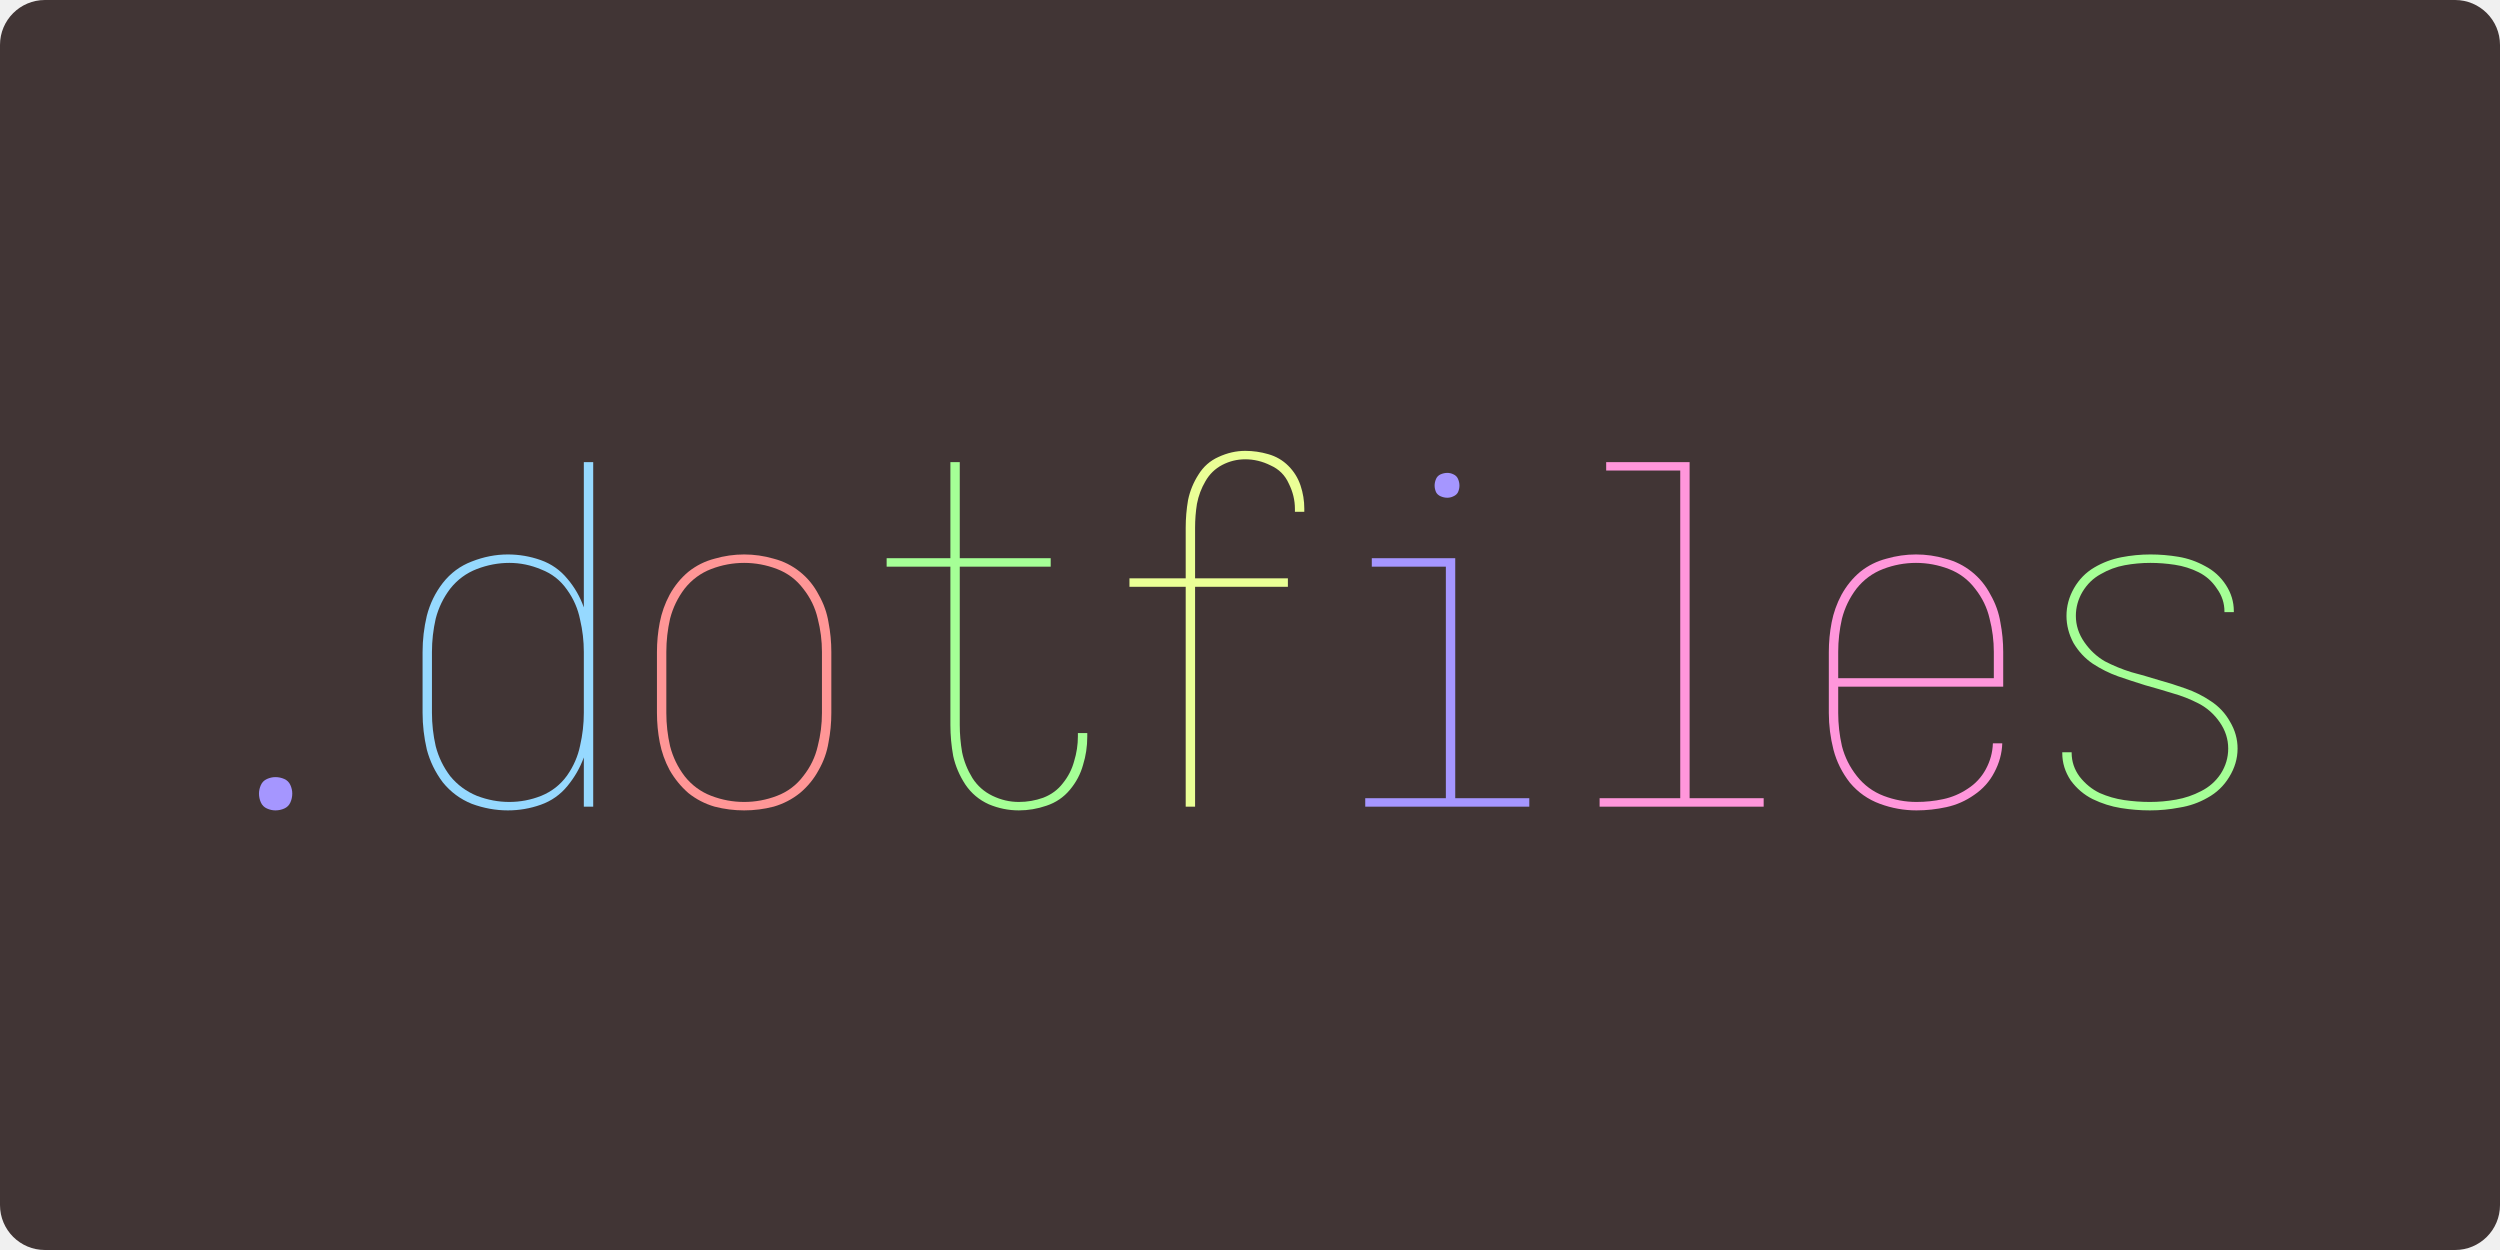
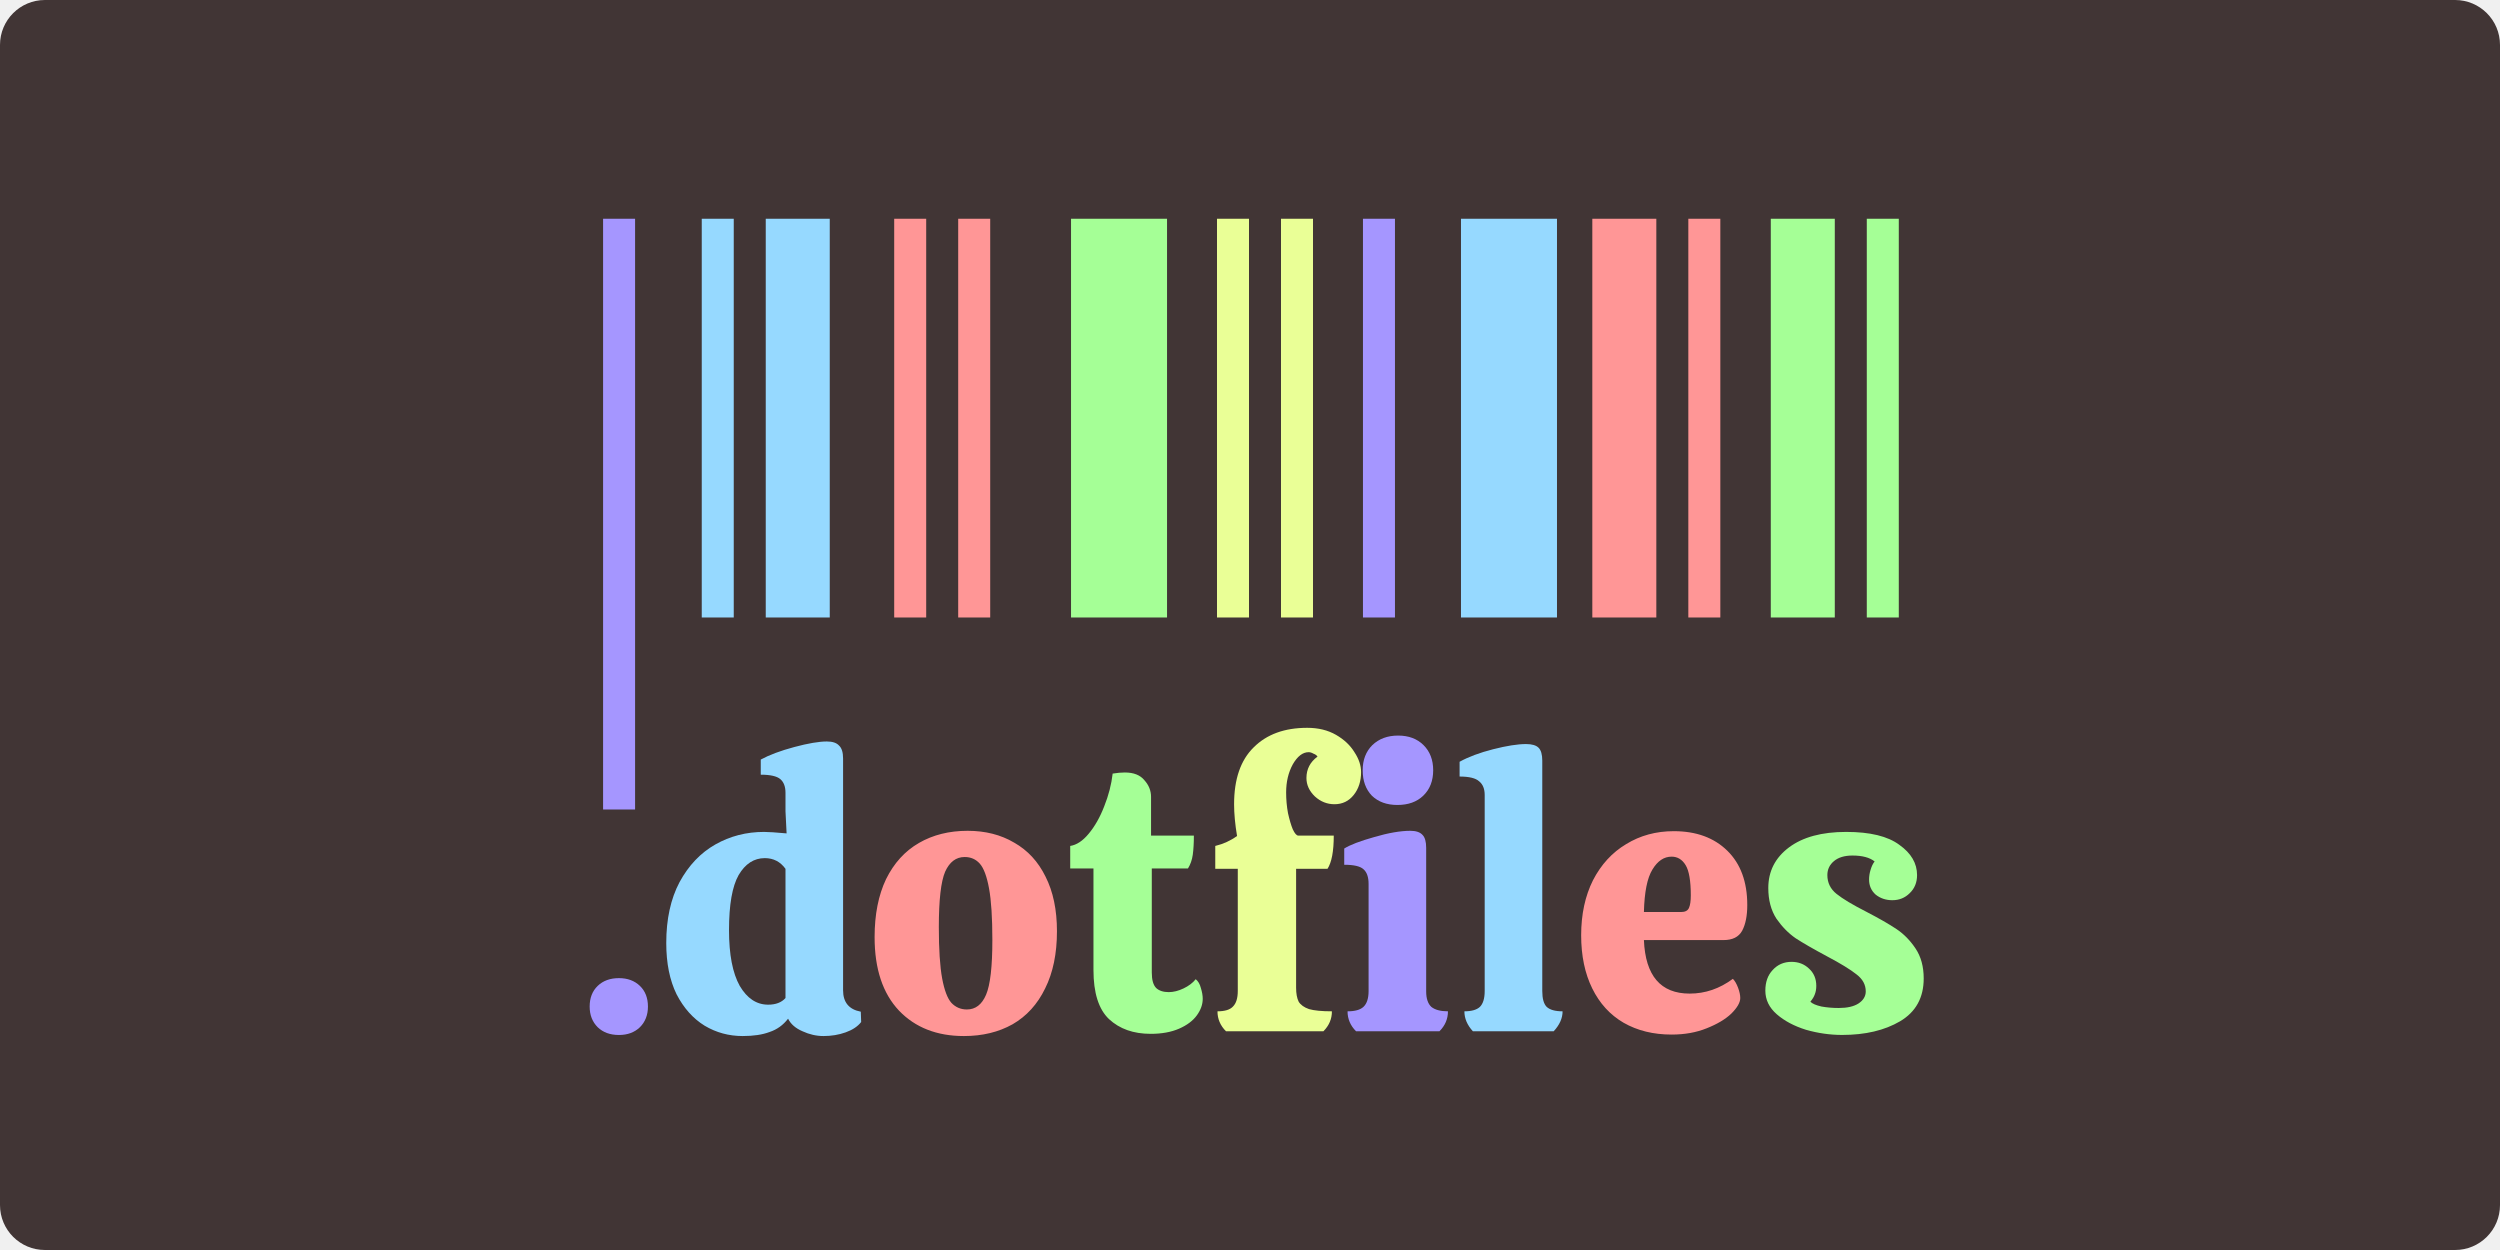
<svg xmlns="http://www.w3.org/2000/svg" width="1280" height="640" viewBox="0 0 1280 640" fill="none">
-   <rect width="1280" height="640" rx="23" fill="#413535" />
-   <path d="M141 414.92C142.6 414.92 144.12 414.6 145.56 413.96C147 413.32 148.04 412.28 148.68 410.84C149.32 409.4 149.64 407.88 149.64 406.28C149.64 404.84 149.32 403.4 148.68 401.96C148.04 400.52 147 399.48 145.56 398.84C144.12 398.2 142.6 397.88 141 397.88C139.56 397.88 138.12 398.2 136.68 398.84C135.24 399.48 134.2 400.52 133.56 401.96C132.92 403.4 132.6 404.84 132.6 406.28C132.6 407.88 132.92 409.4 133.56 410.84C134.2 412.28 135.24 413.32 136.68 413.96C138.12 414.6 139.56 414.92 141 414.92ZM699 413H783V408.68H745.08V285.8H702.36V290.12H740.28V408.68H699V413ZM741 254.84C742.12 254.84 743.16 254.6 744.12 254.12C745.24 253.64 746.04 252.92 746.52 251.96C747 250.84 747.24 249.72 747.24 248.6C747.24 247.48 747 246.36 746.52 245.24C746.04 244.12 745.24 243.32 744.12 242.84C743.16 242.36 742.12 242.12 741 242.12C739.88 242.12 738.76 242.36 737.64 242.84C736.52 243.32 735.72 244.12 735.24 245.24C734.76 246.36 734.52 247.48 734.52 248.6C734.52 249.72 734.76 250.84 735.24 251.96C735.72 252.92 736.52 253.64 737.64 254.12C738.76 254.6 739.88 254.84 741 254.84Z" fill="#A596FF" />
-   <path d="M260.04 414.92C265.8 414.92 271.4 413.96 276.84 412.04C282.28 410.12 286.84 406.92 290.52 402.44C294.2 397.96 297 393.08 298.92 387.8V413H303.72V236.6H298.92V311C297 305.56 294.2 300.68 290.52 296.36C286.84 291.88 282.28 288.68 276.84 286.76C271.4 284.84 265.8 283.88 260.04 283.88C253.8 283.88 247.64 285.08 241.56 287.48C235.64 289.72 230.68 293.4 226.68 298.52C222.84 303.48 220.12 309.08 218.52 315.32C217.08 321.4 216.36 327.56 216.36 333.8V365C216.36 371.24 217.08 377.48 218.52 383.72C220.12 389.8 222.84 395.4 226.68 400.52C230.68 405.48 235.64 409.16 241.56 411.56C247.64 413.8 253.8 414.92 260.04 414.92ZM260.76 410.6C255.16 410.6 249.64 409.56 244.2 407.48C238.76 405.24 234.2 401.88 230.52 397.4C227 392.76 224.52 387.64 223.08 382.04C221.8 376.44 221.16 370.76 221.16 365V333.8C221.16 328.04 221.8 322.36 223.08 316.76C224.52 311.16 227 306.04 230.52 301.4C234.2 296.76 238.76 293.4 244.2 291.32C249.64 289.24 255.16 288.2 260.76 288.2C266.36 288.2 271.8 289.32 277.08 291.56C282.52 293.64 286.92 297.08 290.28 301.88C293.64 306.52 295.88 311.64 297 317.24C298.28 322.68 298.92 328.2 298.92 333.8V365C298.92 370.6 298.28 376.2 297 381.8C295.88 387.24 293.64 392.36 290.28 397.16C286.92 401.8 282.52 405.24 277.08 407.48C271.8 409.56 266.36 410.6 260.76 410.6Z" fill="#96D9FF" />
-   <path d="M381 414.92C386.12 414.92 391.16 414.28 396.12 413C401.08 411.56 405.56 409.24 409.56 406.04C413.56 402.68 416.76 398.76 419.16 394.28C421.72 389.8 423.4 385.08 424.2 380.12C425.16 375.16 425.64 370.12 425.64 365V333.8C425.64 328.68 425.16 323.64 424.2 318.68C423.4 313.72 421.72 309 419.16 304.52C416.76 299.88 413.56 295.96 409.56 292.76C405.56 289.56 401.08 287.32 396.12 286.04C391.16 284.6 386.12 283.88 381 283.88C375.88 283.88 370.84 284.6 365.88 286.04C360.92 287.32 356.44 289.56 352.44 292.76C348.6 295.96 345.4 299.88 342.84 304.52C340.44 309 338.76 313.72 337.8 318.68C336.84 323.64 336.36 328.68 336.36 333.8V365C336.36 370.12 336.84 375.16 337.8 380.12C338.76 385.08 340.44 389.8 342.84 394.28C345.4 398.76 348.6 402.68 352.44 406.04C356.44 409.24 360.92 411.56 365.88 413C370.84 414.28 375.88 414.92 381 414.92ZM381 410.6C375.24 410.6 369.64 409.56 364.2 407.48C358.76 405.4 354.2 402.04 350.52 397.4C347 392.76 344.52 387.64 343.08 382.04C341.8 376.44 341.16 370.76 341.16 365V333.8C341.16 328.04 341.8 322.36 343.08 316.76C344.52 311.16 347 306.04 350.52 301.4C354.2 296.76 358.76 293.4 364.2 291.32C369.64 289.24 375.24 288.2 381 288.2C386.76 288.2 392.36 289.24 397.8 291.32C403.24 293.4 407.72 296.76 411.24 301.4C414.92 306.04 417.4 311.16 418.68 316.76C420.12 322.36 420.84 328.04 420.84 333.8V365C420.84 370.76 420.12 376.44 418.68 382.04C417.4 387.64 414.92 392.76 411.24 397.4C407.72 402.04 403.24 405.4 397.8 407.48C392.36 409.56 386.76 410.6 381 410.6Z" fill="#FF9696" />
-   <path d="M521.64 414.92C526.44 414.92 531.16 414.12 535.8 412.52C540.6 410.92 544.6 408.2 547.8 404.36C551 400.52 553.24 396.28 554.52 391.64C555.96 387 556.68 382.2 556.68 377.24C556.68 376.6 556.68 375.96 556.68 375.32H551.88C551.88 375.8 551.88 376.36 551.88 377C551.88 381.32 551.24 385.56 549.96 389.72C548.84 393.88 546.92 397.64 544.2 401C541.64 404.36 538.28 406.84 534.12 408.44C530.12 409.88 525.96 410.6 521.64 410.6C517 410.6 512.52 409.56 508.2 407.48C503.88 405.4 500.44 402.36 497.88 398.36C495.32 394.2 493.56 389.8 492.6 385.16C491.8 380.52 491.4 375.88 491.4 371.24V290.12H537.96V285.8H491.4V236.6H486.6V285.8H453.96V290.12H486.6V371.24C486.6 376.52 487.08 381.8 488.04 387.08C489.16 392.2 491.24 397.08 494.28 401.72C497.32 406.2 501.32 409.56 506.28 411.8C511.24 413.88 516.36 414.92 521.64 414.92ZM1100.76 414.92C1105.88 414.92 1110.92 414.44 1115.88 413.48C1121 412.68 1125.8 411 1130.28 408.44C1134.92 405.88 1138.6 402.36 1141.32 397.88C1144.2 393.24 1145.64 388.36 1145.64 383.24C1145.64 378.44 1144.36 373.88 1141.8 369.56C1139.4 365.24 1136.12 361.72 1131.96 359C1127.96 356.28 1123.64 354.12 1119 352.52C1114.52 350.92 1109.96 349.48 1105.32 348.2C1100.68 346.76 1095.96 345.4 1091.16 344.12C1086.52 342.68 1082.04 340.84 1077.72 338.6C1073.56 336.2 1070.04 332.92 1067.16 328.76C1064.28 324.6 1062.84 320.12 1062.84 315.32C1062.84 311 1063.96 306.92 1066.2 303.08C1068.6 299.08 1071.72 296.04 1075.56 293.96C1079.4 291.72 1083.48 290.2 1087.8 289.4C1092.12 288.6 1096.52 288.2 1101 288.2C1105.16 288.2 1109.32 288.52 1113.48 289.16C1117.8 289.8 1121.88 291.08 1125.72 293C1129.56 294.92 1132.68 297.72 1135.08 301.4C1137.64 304.92 1138.92 308.84 1138.92 313.16V313.4H1143.72V312.92C1143.72 308.12 1142.36 303.64 1139.64 299.48C1136.92 295.32 1133.4 292.12 1129.08 289.88C1124.76 287.48 1120.2 285.88 1115.4 285.08C1110.6 284.28 1105.8 283.88 1101 283.88C1096.04 283.88 1091.08 284.36 1086.12 285.32C1081.16 286.28 1076.52 288.04 1072.2 290.6C1067.88 293.16 1064.44 296.68 1061.88 301.16C1059.32 305.64 1058.04 310.36 1058.04 315.32C1058.04 320.12 1059.24 324.76 1061.64 329.24C1064.2 333.56 1067.48 337.08 1071.48 339.8C1075.64 342.52 1079.96 344.68 1084.44 346.28C1089.08 347.88 1093.72 349.4 1098.36 350.84C1103 352.12 1107.64 353.48 1112.28 354.92C1116.92 356.2 1121.4 357.96 1125.72 360.2C1130.04 362.44 1133.64 365.64 1136.52 369.8C1139.4 373.96 1140.84 378.44 1140.84 383.24C1140.84 387.88 1139.56 392.2 1137 396.2C1134.44 400.04 1131.08 403 1126.92 405.08C1122.92 407.16 1118.68 408.6 1114.2 409.4C1109.72 410.2 1105.24 410.6 1100.76 410.6C1096.44 410.6 1092.04 410.28 1087.56 409.64C1083.24 409 1079.08 407.8 1075.08 406.04C1071.08 404.12 1067.64 401.32 1064.76 397.64C1062.04 393.96 1060.68 389.88 1060.68 385.4V385.16H1055.88V385.64C1055.88 390.6 1057.32 395.24 1060.2 399.56C1063.24 403.72 1067 406.92 1071.48 409.16C1076.12 411.4 1080.92 412.92 1085.88 413.72C1090.84 414.52 1095.8 414.92 1100.76 414.92Z" fill="#A5FF96" />
-   <path d="M607.08 413H611.88V300.44H659.4V296.12H611.88V270.2C611.88 266.04 612.2 261.96 612.84 257.96C613.64 253.8 615.08 249.96 617.16 246.44C619.24 242.76 622.12 239.96 625.8 238.04C629.48 236.12 633.4 235.16 637.56 235.16C642.04 235.16 646.36 236.2 650.52 238.28C654.84 240.2 657.96 243.32 659.88 247.64C661.96 251.8 663 256.12 663 260.6C663 261.08 663 261.56 663 262.04H667.8C667.8 261.4 667.8 260.84 667.8 260.36C667.8 256.36 667.16 252.44 665.88 248.6C664.6 244.76 662.52 241.4 659.64 238.52C656.76 235.64 653.32 233.64 649.32 232.52C645.48 231.4 641.56 230.84 637.56 230.84C632.92 230.84 628.36 231.88 623.88 233.96C619.56 235.88 616.12 238.92 613.56 243.08C611 247.08 609.24 251.4 608.28 256.04C607.48 260.68 607.08 265.4 607.08 270.2V296.12H578.28V300.44H607.08V413Z" fill="#EAFF96" />
-   <path d="M819 413H903V408.68H865.08V236.6H822.36V240.92H860.28V408.68H819V413ZM981.24 414.92C986.36 414.92 991.48 414.36 996.6 413.24C1001.72 412.12 1006.44 410.04 1010.76 407C1015.24 403.96 1018.68 400.12 1021.08 395.48C1023.64 390.68 1025 385.72 1025.16 380.6H1020.36C1020.2 385.24 1019 389.64 1016.76 393.8C1014.52 397.96 1011.4 401.32 1007.4 403.88C1003.56 406.44 999.4 408.2 994.92 409.16C990.44 410.12 985.88 410.6 981.24 410.6C975.48 410.6 969.88 409.56 964.44 407.48C959 405.4 954.44 402.04 950.76 397.4C947.08 392.76 944.52 387.64 943.08 382.04C941.8 376.44 941.16 370.76 941.16 365V351.56H1025.64V333.8C1025.64 328.68 1025.16 323.64 1024.2 318.68C1023.4 313.72 1021.72 309 1019.16 304.52C1016.76 299.88 1013.56 295.96 1009.56 292.76C1005.56 289.56 1001.08 287.32 996.12 286.04C991.16 284.6 986.12 283.88 981 283.88C975.88 283.88 970.84 284.6 965.88 286.04C960.92 287.32 956.44 289.56 952.44 292.76C948.6 295.96 945.4 299.88 942.84 304.52C940.44 309 938.76 313.72 937.8 318.68C936.84 323.64 936.36 328.68 936.36 333.8V365C936.36 371.4 937.16 377.72 938.76 383.96C940.36 390.04 943.16 395.64 947.16 400.76C951.32 405.72 956.44 409.32 962.52 411.56C968.6 413.8 974.84 414.92 981.24 414.92ZM1020.84 347.24H941.16V333.8C941.16 328.04 941.8 322.36 943.08 316.76C944.52 311.16 947 306.04 950.52 301.4C954.2 296.76 958.76 293.4 964.2 291.32C969.64 289.24 975.24 288.2 981 288.2C986.76 288.2 992.36 289.24 997.8 291.32C1003.24 293.4 1007.72 296.76 1011.24 301.4C1014.92 306.04 1017.4 311.16 1018.68 316.76C1020.12 322.36 1020.84 328.04 1020.84 333.8V347.24Z" fill="#FF96DB" />
+   <g clip-path="url(#clip0)">
+     <rect width="1280" height="640" rx="23" fill="#413535" />
+     <path d="M325.163 463.943V480.328H308.779V463.943H325.163ZM325.163 414.462V21.231H308.779V414.462H325.163ZM697.836 398.405H714.549V480.328H697.836V398.405ZM714.221 365.635V382.02H698.164V365.635H714.221ZM714.221 316.154V21.231H697.836V316.154H714.221Z" fill="#A596FF" />
+     <path d="M424.833 365.308H408.448V480H424.833V365.308ZM375.679 398.077V414.462H408.448V398.077H375.679ZM375.679 463.615V480H408.448V463.615H375.679ZM375.024 398.077H358.967V480H375.024V398.077ZM375.679 316.154V21.231H359.294V316.154H375.679ZM424.833 316.154V21.231H392.064V316.154H424.833ZM748.025 463.615H764.409V365.308H748.025V463.615ZM797.178 480.328V463.943H748.025V480.328H797.178ZM797.178 316.154V21.231H748.025V316.154H797.178Z" fill="#96D9FF" />
+     <path d="M457.829 398.077H474.213V480H457.829V398.077ZM506.983 398.077V414.462H474.213V398.077H506.983ZM506.983 463.615V480H474.213V463.615H506.983ZM507.638 398.077H523.695V480H507.638V398.077ZM474.213 316.154V21.231H457.829V316.154H474.213ZM506.983 316.154V21.231H490.598V316.154H506.983ZM815.269 398.077V413.806H864.423V398.077H815.269ZM831.654 414.462H815.269V480H831.654V414.462ZM831.654 463.615V480H880.808V463.615H831.654ZM880.808 398.077H864.751V447.231H880.808V398.077ZM831.654 430.846V447.231H864.423V430.846H831.654ZM848.038 316.154V21.231H815.269V316.154H848.038ZM880.808 316.154V21.231H864.423V316.154H880.808Z" fill="#FF9696" />
+     <path d="M548.37 463.615H564.755V365.308H548.37V463.615ZM581.14 414.462V398.077H564.755V414.462H581.14ZM597.524 480.328V463.943H548.37V480.328H597.524ZM597.524 316.154V21.231H548.37V316.154H597.524ZM923.028 398.077V414.462H972.181V398.077H923.028ZM906.643 463.615V480H972.181V463.615H906.643ZM972.181 430.846H923.028V447.231H972.181V430.846ZM972.181 447.558H955.797V463.943H972.181V447.558ZM923.028 398.077H906.643V447.231H923.028V398.077ZM939.412 316.154V21.231H906.643V316.154H939.412ZM972.181 316.154V21.231H955.797V316.154H972.181Z" fill="#A5FF96" />
+     <path d="M623.103 365.308H639.816V480.328H623.103V365.308ZM655.873 398.077V414.462H639.488V398.077H655.873ZM672.257 365.308V381.692H639.488V365.308H672.257ZM639.488 316.154V21.231H623.103V316.154H639.488ZM672.257 316.154V21.231H655.873V316.154H672.257Z" fill="#EAFF96" />
+     <rect x="266" width="772" height="112" fill="#413535" />
+     <rect x="331" y="358" width="707" height="282" fill="#413535" />
+     <rect x="331" y="528" width="707" height="112" fill="#413535" />
+     <rect x="290" y="441" width="41" height="43" fill="#413535" />
+     <path d="M331.747 515.358C331.747 519.67 330.375 523.198 327.631 525.942C324.887 528.588 321.31 529.911 316.9 529.911C312.392 529.911 308.766 528.588 306.022 525.942C303.278 523.198 301.906 519.67 301.906 515.358C301.906 510.948 303.278 507.42 306.022 504.774C308.766 502.128 312.392 500.805 316.9 500.805C321.31 500.805 324.887 502.128 327.631 504.774C330.375 507.42 331.747 510.948 331.747 515.358ZM733.792 394.377C733.792 399.795 732.091 404.142 728.689 407.418C725.413 410.568 721.003 412.143 715.459 412.143C710.041 412.143 705.694 410.568 702.418 407.418C699.268 404.142 697.693 399.795 697.693 394.377C697.693 389.085 699.331 384.801 702.607 381.525C706.009 378.249 710.419 376.611 715.837 376.611C721.255 376.611 725.602 378.249 728.878 381.525C732.154 384.801 733.792 389.085 733.792 394.377ZM730.201 507.588C730.201 511.242 731.083 513.888 732.847 515.526C734.737 517.038 737.572 517.794 741.352 517.794C741.352 521.7 739.903 525.102 737.005 528H694.291C691.393 525.102 689.944 521.7 689.944 517.794C693.724 517.794 696.433 517.038 698.071 515.526C699.835 513.888 700.717 511.179 700.717 507.399V452.589C700.717 449.061 699.835 446.541 698.071 445.029C696.433 443.517 693.157 442.761 688.243 442.761V434.445C691.267 432.555 696.37 430.602 703.552 428.586C710.86 426.444 717.034 425.373 722.074 425.373C724.972 425.373 727.051 426.066 728.311 427.452C729.571 428.712 730.201 430.917 730.201 434.067V507.588Z" fill="#A596FF" />
+     <path d="M440.916 523.275C439.152 525.543 436.506 527.307 432.978 528.567C429.45 529.827 425.67 530.457 421.638 530.457C417.984 530.457 414.393 529.638 410.865 528C407.337 526.488 404.88 524.346 403.494 521.574C400.974 524.85 397.824 527.118 394.044 528.378C390.39 529.764 385.791 530.457 380.247 530.457C373.191 530.457 366.702 528.693 360.78 525.165C354.858 521.511 350.07 516.156 346.416 509.1C342.888 501.918 341.124 493.161 341.124 482.829C341.124 470.607 343.392 460.212 347.928 451.644C352.59 443.076 358.701 436.65 366.261 432.366C373.821 428.082 382.137 425.94 391.209 425.94C393.351 425.94 397.194 426.192 402.738 426.696L402.171 415.356V405.906C402.171 402.756 401.289 400.425 399.525 398.913C397.761 397.401 394.422 396.645 389.508 396.645V388.896C393.918 386.502 399.651 384.36 406.707 382.47C413.763 380.58 419.307 379.635 423.339 379.635C426.237 379.635 428.316 380.328 429.576 381.714C430.962 382.974 431.655 385.179 431.655 388.329V507.021C431.655 513.195 434.679 516.849 440.727 517.983L440.916 523.275ZM393.288 514.392C397.194 514.392 400.155 513.258 402.171 510.99V444.84C399.525 441.186 395.997 439.359 391.587 439.359C386.043 439.359 381.57 442.257 378.168 448.053C374.892 453.849 373.254 463.236 373.254 476.214C373.254 488.688 375.081 498.201 378.735 504.753C382.515 511.179 387.366 514.392 393.288 514.392ZM760.162 407.04C760.162 403.89 759.217 401.559 757.327 400.047C755.563 398.409 752.224 397.59 747.31 397.59V390.03C751.846 387.51 757.579 385.368 764.509 383.604C771.439 381.84 777.046 380.958 781.33 380.958C784.354 380.958 786.496 381.588 787.756 382.848C789.016 384.108 789.646 386.313 789.646 389.463V507.399C789.646 511.305 790.402 514.014 791.914 515.526C793.552 517.038 796.261 517.794 800.041 517.794C800.041 521.322 798.529 524.724 795.505 528H754.114C751.216 524.85 749.767 521.448 749.767 517.794C753.421 517.794 756.067 517.038 757.705 515.526C759.343 513.888 760.162 511.179 760.162 507.399V407.04Z" fill="#96D9FF" />
+     <path d="M493.534 530.457C479.674 530.457 468.586 526.11 460.27 517.416C451.954 508.596 447.796 496.059 447.796 479.805C447.796 468.213 449.749 458.322 453.655 450.132C457.687 441.942 463.294 435.768 470.476 431.61C477.658 427.452 485.974 425.373 495.424 425.373C504.496 425.373 512.434 427.389 519.238 431.421C526.168 435.327 531.523 441.123 535.303 448.809C539.209 456.495 541.162 465.819 541.162 476.781C541.162 488.247 539.146 498.012 535.114 506.076C531.208 514.14 525.664 520.251 518.482 524.409C511.3 528.441 502.984 530.457 493.534 530.457ZM495.046 516.849C499.456 516.849 502.732 514.329 504.874 509.289C507.016 504.249 508.087 494.925 508.087 481.317C508.087 469.851 507.52 461.031 506.386 454.857C505.252 448.683 503.677 444.462 501.661 442.194C499.645 439.926 497.062 438.792 493.912 438.792C489.502 438.792 486.163 441.312 483.895 446.352C481.753 451.392 480.682 460.842 480.682 474.702C480.682 486.042 481.249 494.799 482.383 500.973C483.517 507.021 485.092 511.179 487.108 513.447C489.25 515.715 491.896 516.849 495.046 516.849ZM865.12 508.722C873.058 508.722 880.429 506.202 887.233 501.162C888.241 502.17 889.123 503.682 889.879 505.698C890.635 507.714 891.013 509.478 891.013 510.99C891.013 513.258 889.501 515.904 886.477 518.928C883.453 521.826 879.232 524.346 873.814 526.488C868.522 528.63 862.537 529.701 855.859 529.701C846.535 529.701 838.345 527.685 831.289 523.653C824.359 519.621 819.004 513.762 815.224 506.076C811.444 498.39 809.554 489.318 809.554 478.86C809.554 468.15 811.57 458.763 815.602 450.699C819.76 442.635 825.43 436.461 832.612 432.177C839.794 427.767 847.921 425.562 856.993 425.562C868.459 425.562 877.594 428.901 884.398 435.579C891.202 442.257 894.604 451.518 894.604 463.362C894.604 468.906 893.722 473.316 891.958 476.592C890.194 479.742 887.044 481.317 882.508 481.317H841.684C842.44 499.587 850.252 508.722 865.12 508.722ZM855.859 438.603C851.953 438.603 848.677 440.808 846.031 445.218C843.385 449.502 841.936 456.747 841.684 466.953H860.773C862.789 466.953 864.112 466.26 864.742 464.874C865.372 463.488 865.687 461.346 865.687 458.448C865.687 451.014 864.805 445.848 863.041 442.95C861.277 440.052 858.883 438.603 855.859 438.603Z" fill="#FF9696" />
+     <path d="M589.716 444.651V497.949C589.716 501.729 590.472 504.375 591.984 505.887C593.496 507.273 595.638 507.966 598.41 507.966C600.804 507.966 603.324 507.336 605.97 506.076C608.616 504.816 610.695 503.241 612.207 501.351C613.467 502.359 614.349 503.871 614.853 505.887C615.483 507.903 615.798 509.73 615.798 511.368C615.798 514.266 614.79 517.101 612.774 519.873C610.758 522.645 607.734 524.913 603.702 526.677C599.67 528.441 594.819 529.323 589.149 529.323C580.329 529.323 573.21 526.803 567.792 521.763C562.5 516.723 559.854 508.344 559.854 496.626V444.651H547.947V433.122C551.223 432.618 554.373 430.539 557.397 426.885C560.547 423.105 563.193 418.443 565.335 412.899C567.603 407.229 569.052 401.622 569.682 396.078C571.95 395.7 574.029 395.511 575.919 395.511C580.455 395.511 583.794 396.834 585.936 399.48C588.204 402 589.338 404.835 589.338 407.985V427.83H611.262C611.262 431.61 611.073 434.886 610.695 437.658C610.317 440.304 609.498 442.635 608.238 444.651H589.716ZM943.168 529.89C936.994 529.89 930.82 529.008 924.646 527.244C918.598 525.354 913.621 522.708 909.715 519.306C905.809 515.904 903.856 511.872 903.856 507.21C903.856 502.8 905.116 499.272 907.636 496.626C910.156 493.854 913.369 492.468 917.275 492.468C920.803 492.468 923.764 493.602 926.158 495.87C928.678 498.138 929.938 501.099 929.938 504.753C929.938 506.391 929.686 507.84 929.182 509.1C928.804 510.234 928.048 511.494 926.914 512.88C927.922 513.888 929.812 514.707 932.584 515.337C935.356 515.841 938.317 516.093 941.467 516.093C945.751 516.093 949.09 515.337 951.484 513.825C954.004 512.187 955.264 510.108 955.264 507.588C955.264 504.186 953.689 501.288 950.539 498.894C947.389 496.374 942.349 493.287 935.419 489.633C928.363 485.853 923.008 482.766 919.354 480.372C915.7 477.852 912.424 474.513 909.526 470.355C906.754 466.071 905.368 460.842 905.368 454.668C905.368 446.1 908.896 439.17 915.952 433.878C923.008 428.586 932.773 425.94 945.247 425.94C957.469 425.94 966.541 428.145 972.463 432.555C978.511 436.839 981.535 442.005 981.535 448.053C981.535 451.833 980.275 454.92 977.755 457.314C975.361 459.708 972.4 460.905 968.872 460.905C965.596 460.905 962.761 459.96 960.367 458.07C958.099 456.054 956.965 453.471 956.965 450.321C956.965 448.683 957.217 447.045 957.721 445.407C958.225 443.643 958.918 442.194 959.8 441.06C957.28 439.044 953.5 438.036 948.46 438.036C944.428 438.036 941.278 438.981 939.01 440.871C936.742 442.761 935.608 445.155 935.608 448.053C935.608 451.959 937.183 455.172 940.333 457.692C943.483 460.212 948.523 463.236 955.453 466.764C962.005 470.166 967.171 473.127 970.951 475.647C974.731 478.167 978.007 481.506 980.779 485.664C983.551 489.822 984.937 494.925 984.937 500.973C984.937 510.801 980.905 518.109 972.841 522.897C964.903 527.559 955.012 529.89 943.168 529.89Z" fill="#A5FF96" />
+     <path d="M669.276 372.642C674.946 372.642 679.86 373.839 684.018 376.233C688.176 378.627 691.326 381.588 693.468 385.116C695.736 388.518 696.87 391.92 696.87 395.322C696.87 399.984 695.61 403.89 693.09 407.04C690.57 410.19 687.294 411.765 683.262 411.765C679.482 411.765 676.143 410.442 673.245 407.796C670.347 405.024 668.898 401.874 668.898 398.346C668.898 393.81 670.788 390.156 674.568 387.384C674.19 386.754 673.497 386.25 672.489 385.872C671.607 385.368 670.788 385.116 670.032 385.116C667.008 385.116 664.299 387.195 661.905 391.353C659.637 395.511 658.503 400.299 658.503 405.717C658.503 409.371 658.818 412.899 659.448 416.301C660.204 419.703 661.023 422.475 661.905 424.617C662.913 426.759 663.858 427.83 664.74 427.83H682.884C682.884 435.894 681.813 441.564 679.671 444.84H663.606V505.698C663.606 508.722 664.047 511.116 664.929 512.88C665.937 514.518 667.701 515.778 670.221 516.66C672.867 517.416 676.773 517.794 681.939 517.794C681.939 521.7 680.49 525.102 677.592 528H627.696C624.798 525.102 623.349 521.7 623.349 517.794C627.129 517.794 629.775 516.975 631.287 515.337C632.925 513.699 633.744 511.053 633.744 507.399V444.84H622.215V433.122C626.373 432.114 630.09 430.413 633.366 428.019C632.358 421.971 631.854 416.553 631.854 411.765C631.854 398.913 635.193 389.211 641.871 382.659C648.549 375.981 657.684 372.642 669.276 372.642Z" fill="#EAFF96" />
+   </g>
+   <defs>
+     <clipPath id="clip0">
+       <rect width="1280" height="640" fill="white" />
+     </clipPath>
+   </defs>
</svg>
